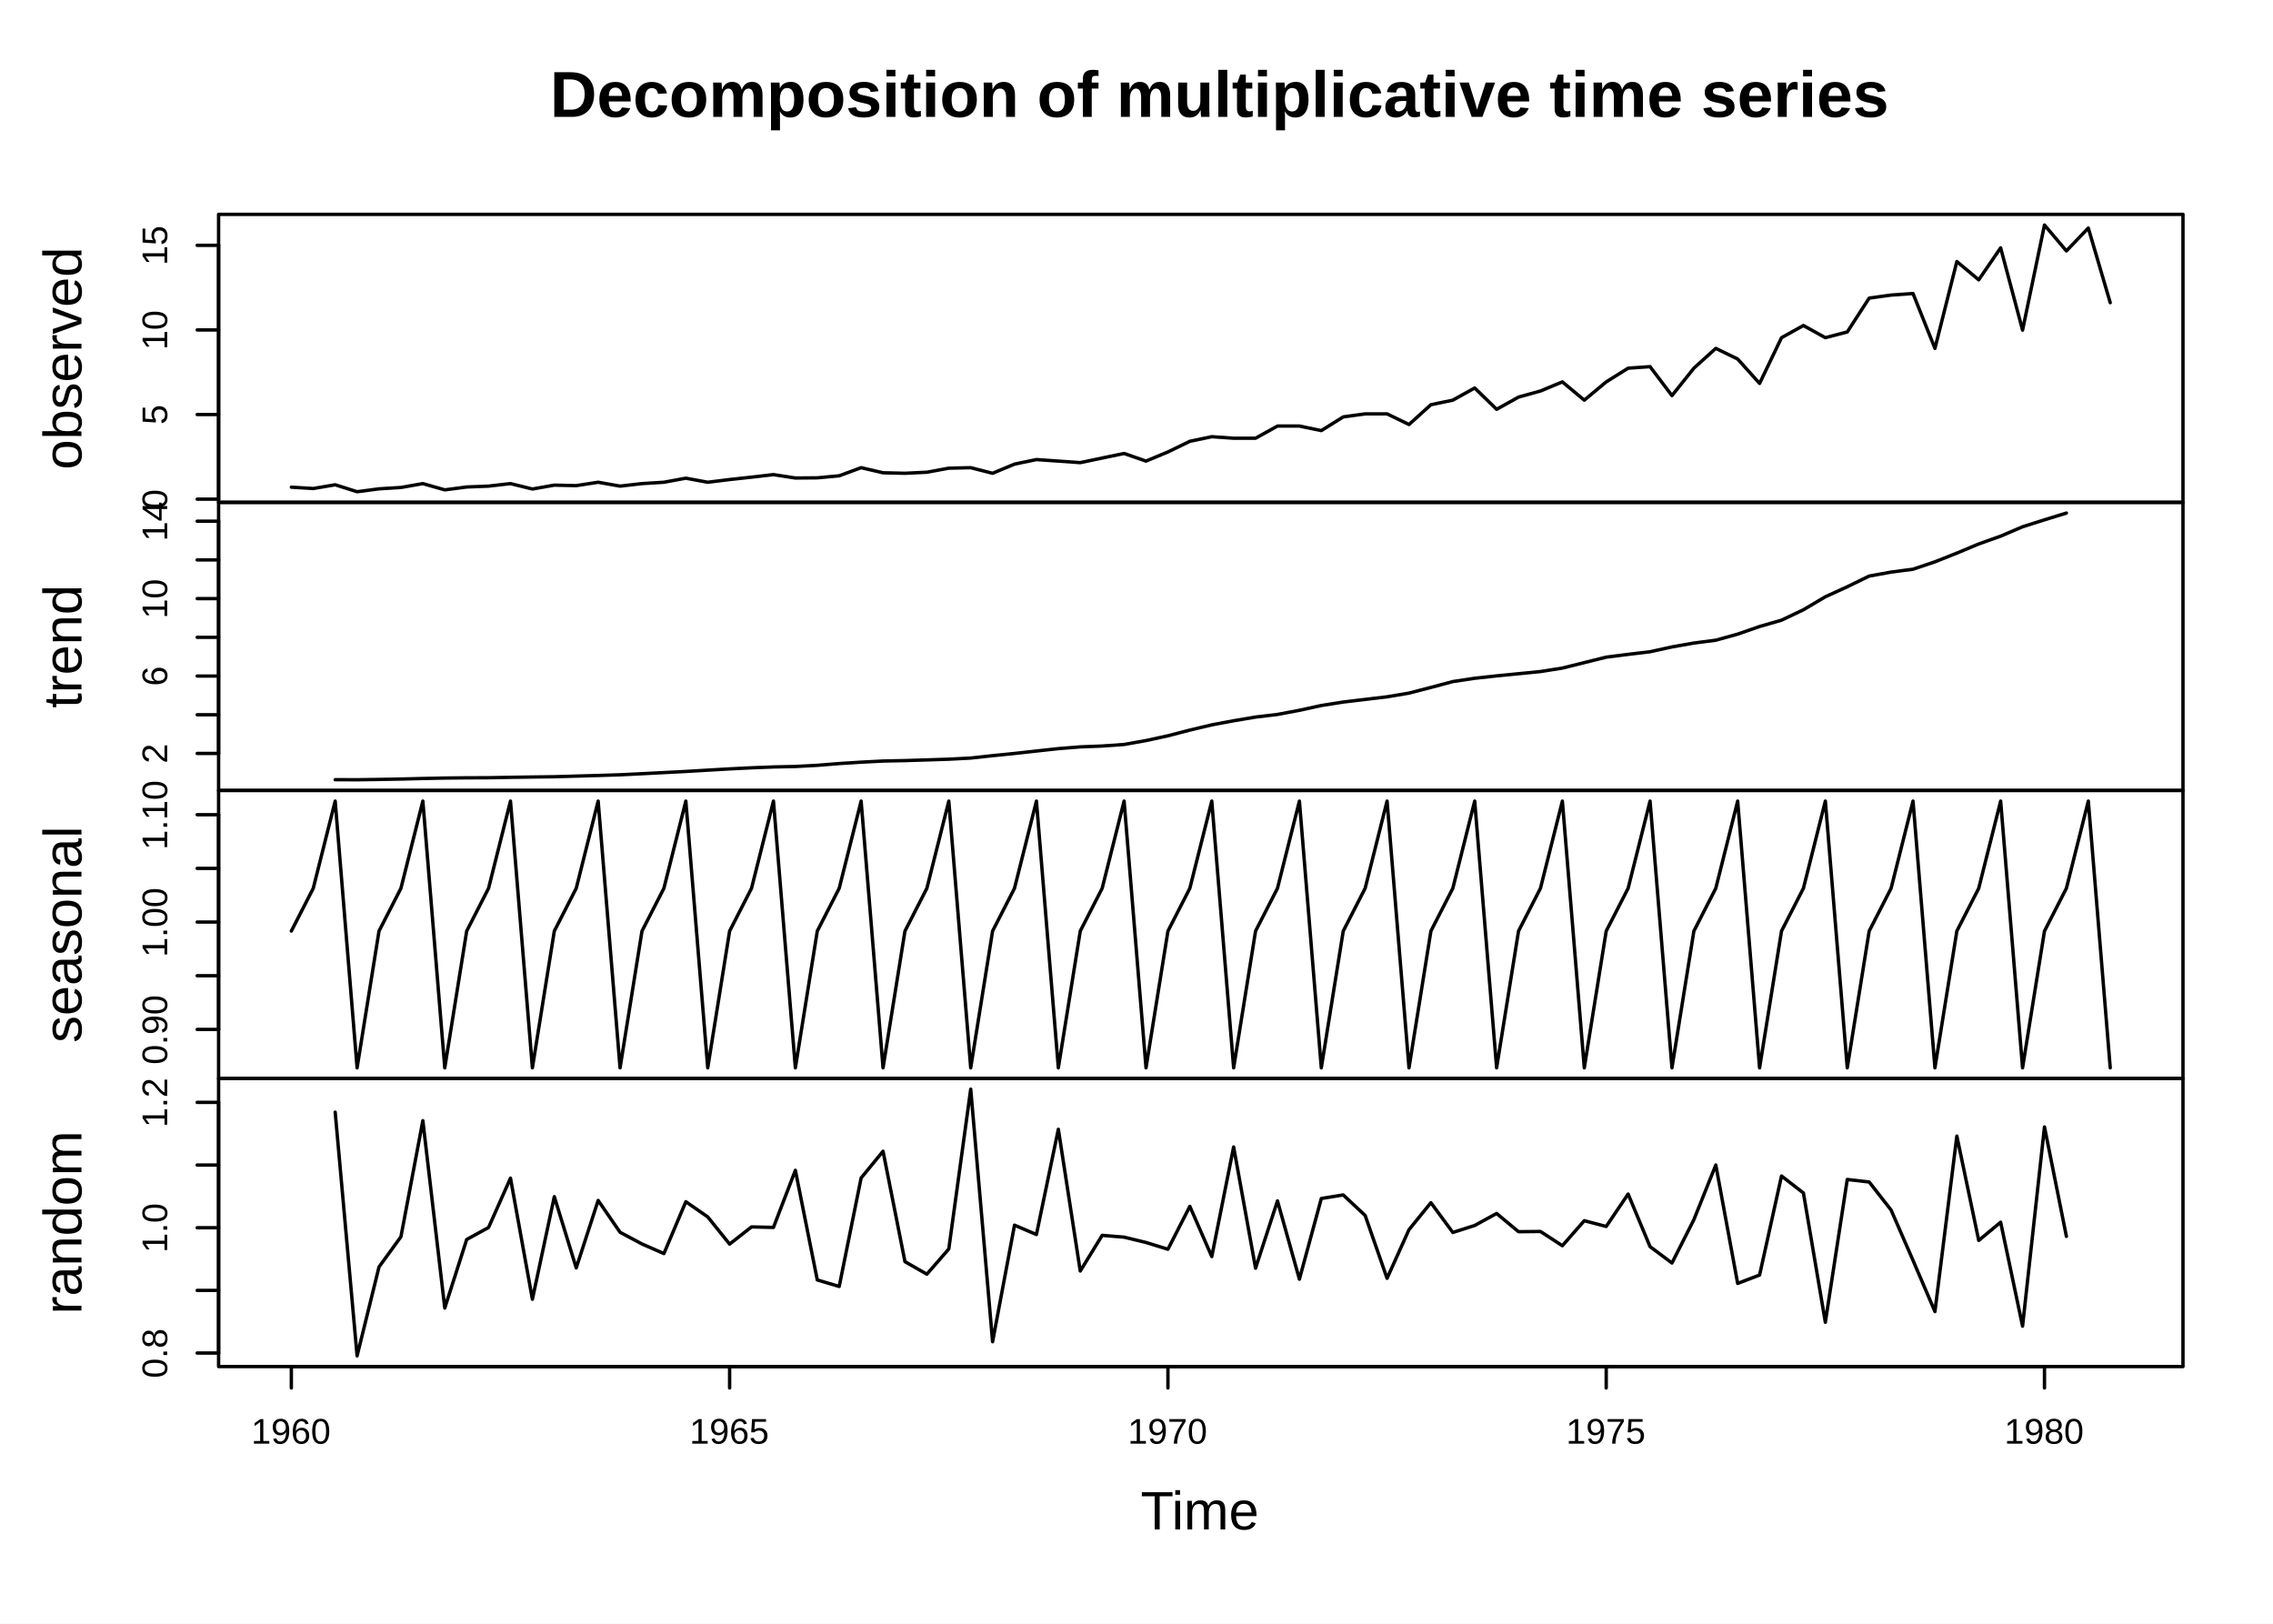
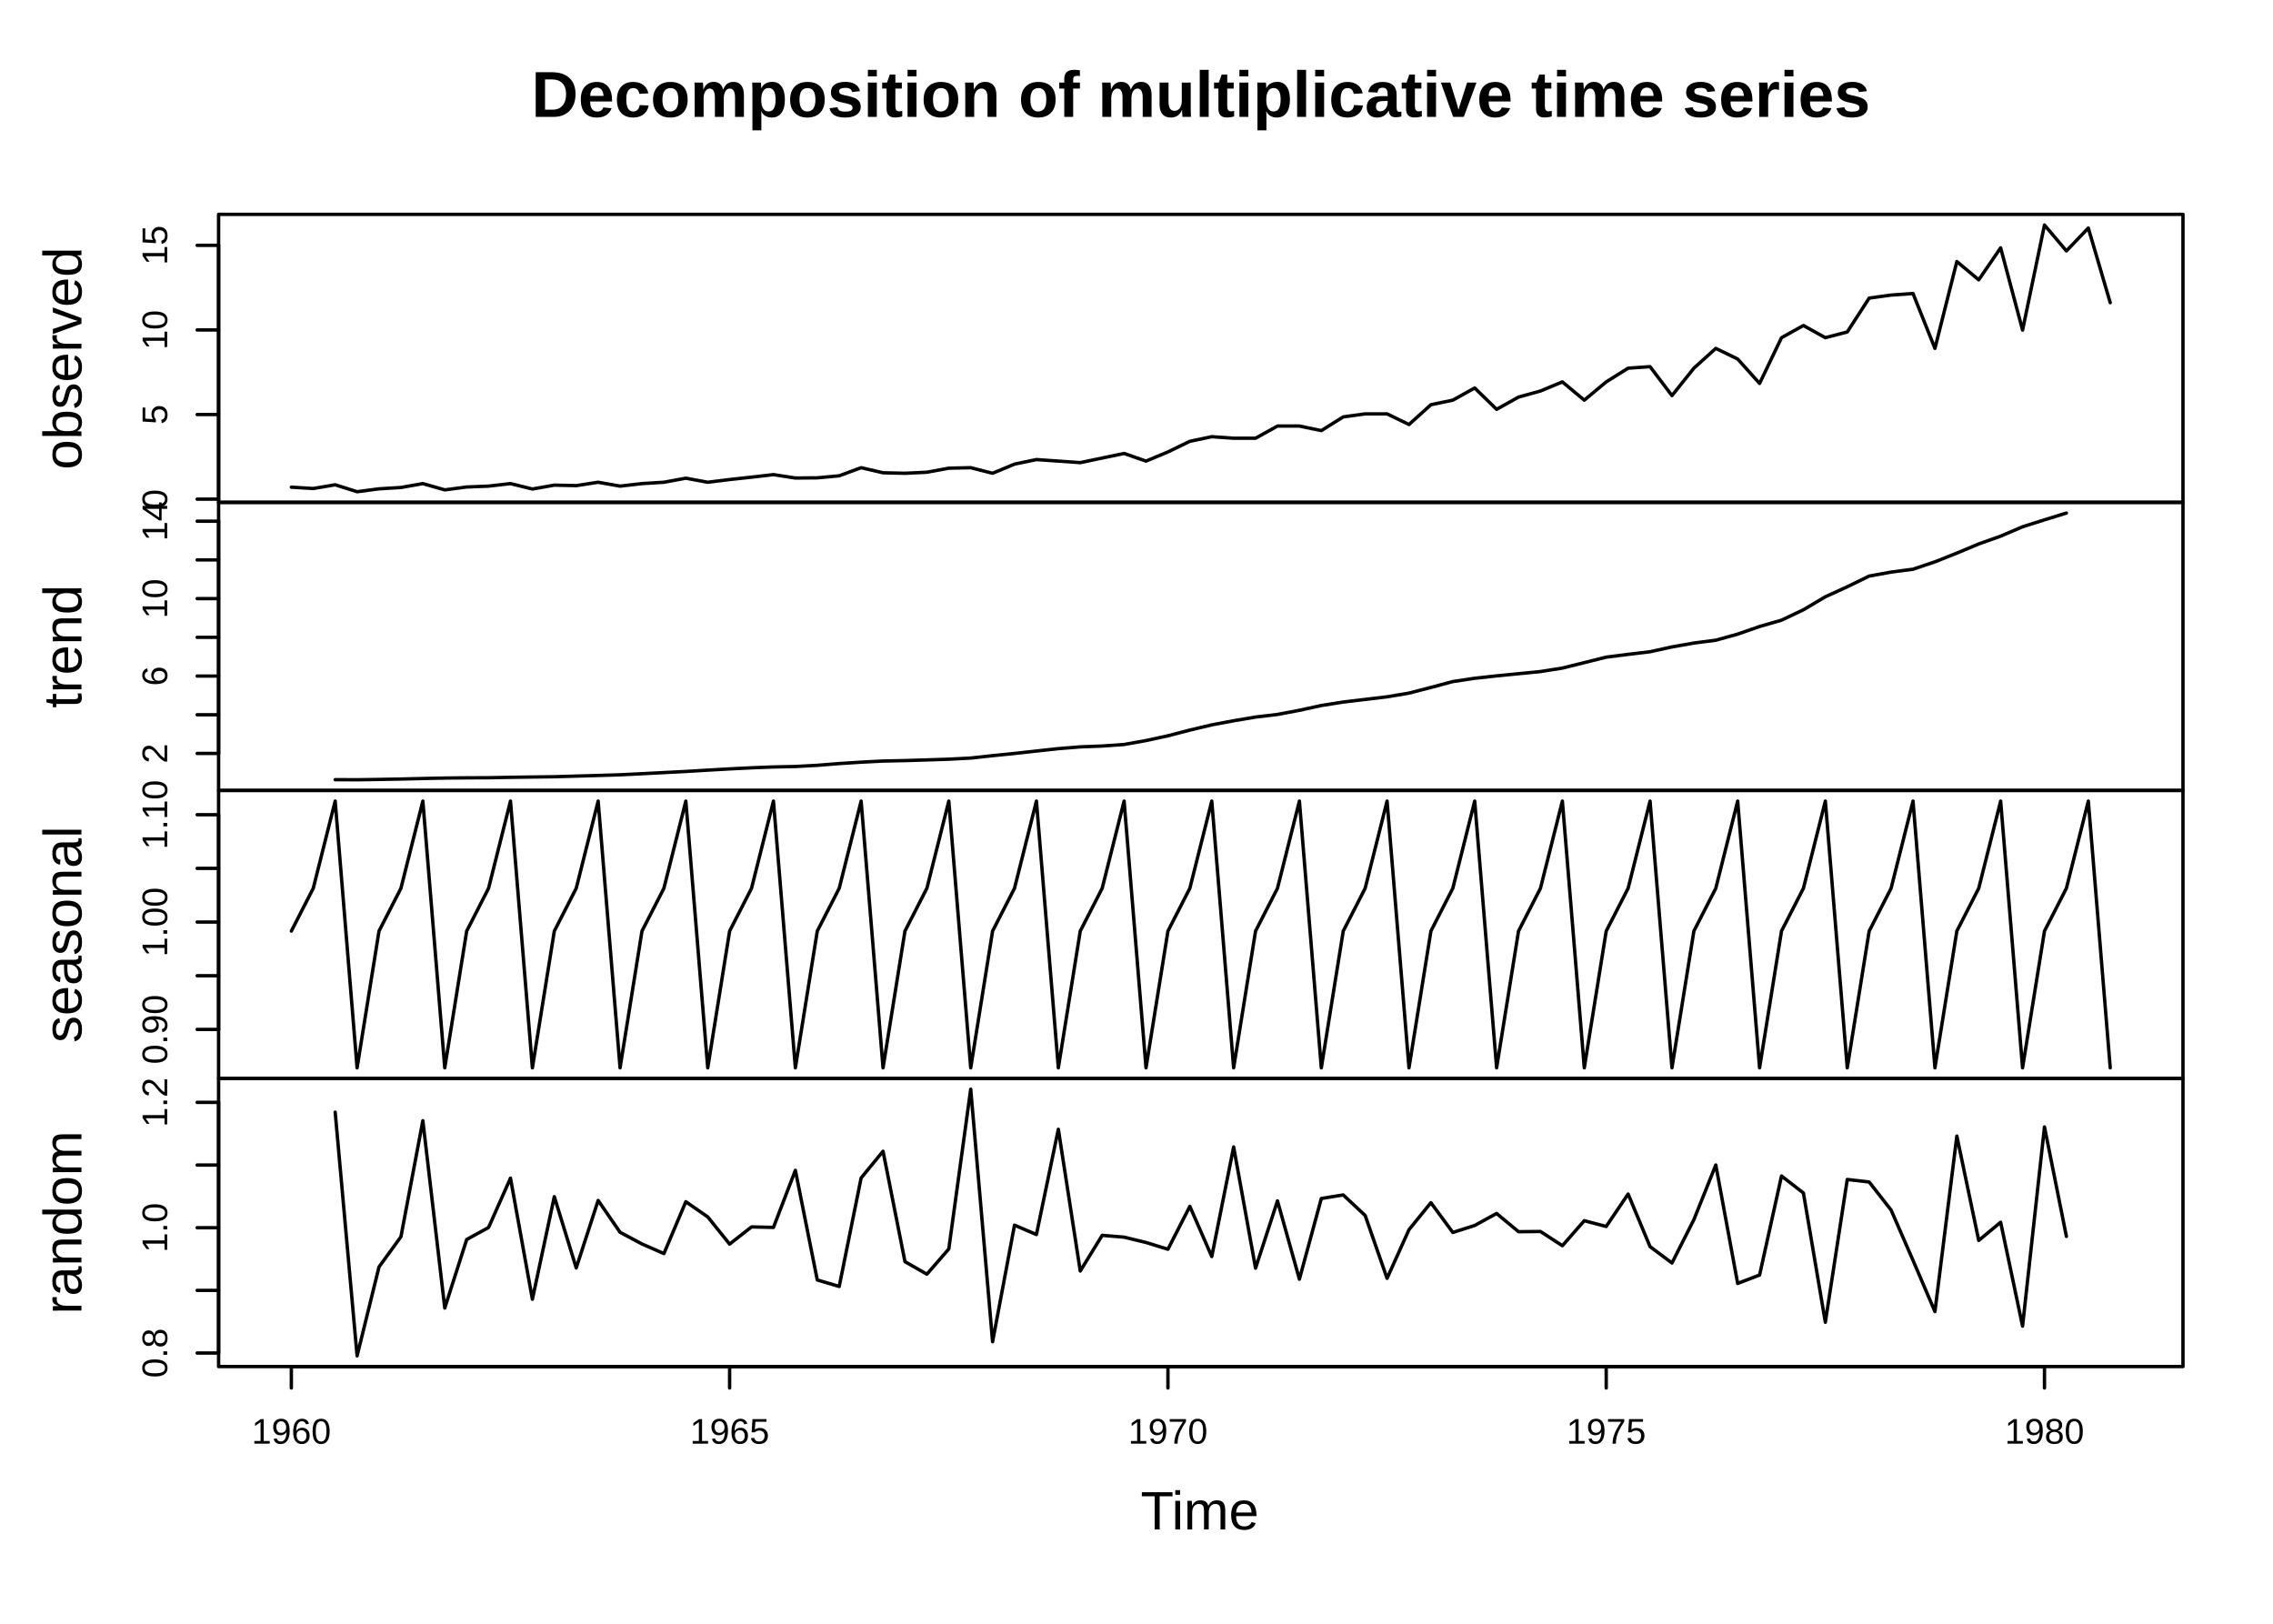
<svg xmlns="http://www.w3.org/2000/svg" viewBox="0 0 504.00 360.00">
  <defs>
    <style type="text/css">
    line, polyline, path, rect, circle {
      fill: none;
      stroke: #000000;
      stroke-linecap: round;
      stroke-linejoin: round;
      stroke-miterlimit: 10.00;
    }
  </style>
  </defs>
  <rect width="100%" height="100%" style="stroke: none; fill: #FFFFFF;" />
  <defs>
    <clipPath id="cpMHw1MDR8MTExLjM4NHw0Ny41Mg==">
      <rect x="0.00" y="47.52" width="504.00" height="63.86" />
    </clipPath>
  </defs>
  <defs>
    <clipPath id="cpNDguNDcwNHw0ODQuMDQyfDExMS4zODR8NDcuNTI=">
      <rect x="48.47" y="47.52" width="435.57" height="63.86" />
    </clipPath>
  </defs>
  <polyline points="64.60,108.01 69.46,108.31 74.32,107.48 79.18,109.02 84.04,108.38 88.90,108.08 93.76,107.22 98.62,108.61 103.48,107.97 108.33,107.78 113.19,107.22 118.05,108.42 122.91,107.56 127.77,107.67 132.63,106.92 137.49,107.78 142.35,107.22 147.21,106.92 152.07,106.02 156.93,106.92 161.78,106.32 166.64,105.79 171.50,105.23 176.36,105.98 181.22,105.94 186.08,105.49 190.94,103.69 195.80,104.82 200.66,104.93 205.52,104.70 210.38,103.80 215.24,103.69 220.09,104.93 224.95,102.90 229.81,101.89 234.67,102.23 239.53,102.57 244.39,101.55 249.25,100.54 254.11,102.23 258.97,100.20 263.83,97.84 268.69,96.82 273.54,97.16 278.40,97.16 283.26,94.46 288.12,94.46 292.98,95.47 297.84,92.43 302.70,91.76 307.56,91.76 312.42,94.12 317.28,89.73 322.14,88.72 326.99,86.02 331.85,90.75 336.71,88.04 341.57,86.69 346.43,84.67 351.29,88.72 356.15,84.67 361.01,81.63 365.87,81.29 370.73,87.71 375.59,81.63 380.45,77.24 385.30,79.60 390.16,85.01 395.02,74.87 399.88,72.17 404.74,74.87 409.60,73.60 414.46,66.09 419.32,65.42 424.18,65.08 429.04,77.24 433.90,57.99 438.75,62.04 443.61,54.95 448.47,73.19 453.33,49.89 458.19,55.63 463.05,50.56 467.91,67.11 " style="stroke-width: 0.75;" clip-path="url(#cpNDguNDcwNHw0ODQuMDQyfDExMS4zODR8NDcuNTI=)" />
  <defs>
    <clipPath id="cpMHw1MDR8MzYwfDA=">
      <rect x="0.00" y="0.00" width="504.00" height="360.00" />
    </clipPath>
  </defs>
  <polyline points="48.47,111.38 484.04,111.38 484.04,47.52 48.47,47.52 48.47,111.38 " style="stroke-width: 0.75;" clip-path="url(#cpMHw1MDR8MzYwfDA=)" />
  <line x1="48.47" y1="110.67" x2="48.47" y2="54.39" style="stroke-width: 0.75;" clip-path="url(#cpMHw1MDR8MzYwfDA=)" />
  <line x1="48.47" y1="110.67" x2="43.72" y2="110.67" style="stroke-width: 0.75;" clip-path="url(#cpMHw1MDR8MzYwfDA=)" />
  <line x1="48.47" y1="91.91" x2="43.72" y2="91.91" style="stroke-width: 0.75;" clip-path="url(#cpMHw1MDR8MzYwfDA=)" />
  <line x1="48.47" y1="73.15" x2="43.72" y2="73.15" style="stroke-width: 0.75;" clip-path="url(#cpMHw1MDR8MzYwfDA=)" />
  <line x1="48.47" y1="54.39" x2="43.72" y2="54.39" style="stroke-width: 0.75;" clip-path="url(#cpMHw1MDR8MzYwfDA=)" />
  <g clip-path="url(#cpMHw1MDR8MzYwfDA=)">
-     <text transform="translate(37.07,112.89) rotate(-90)" style="font-size: 7.92px; font-family: Arial;" textLength="4.45px" lengthAdjust="spacingAndGlyphs">0</text>
-   </g>
-   <g clip-path="url(#cpMHw1MDR8MzYwfDA=)">
-     <text transform="translate(37.07,94.13) rotate(-90)" style="font-size: 7.92px; font-family: Arial;" textLength="4.45px" lengthAdjust="spacingAndGlyphs">5</text>
-   </g>
-   <g clip-path="url(#cpMHw1MDR8MzYwfDA=)">
-     <text transform="translate(37.07,77.60) rotate(-90)" style="font-size: 7.92px; font-family: Arial;" textLength="8.90px" lengthAdjust="spacingAndGlyphs">10</text>
-   </g>
-   <g clip-path="url(#cpMHw1MDR8MzYwfDA=)">
-     <text transform="translate(37.07,58.84) rotate(-90)" style="font-size: 7.92px; font-family: Arial;" textLength="8.90px" lengthAdjust="spacingAndGlyphs">15</text>
+     <text transform="translate(37.07,112.87) rotate(-90)" style="font-size: 7.92px; font-family: Arial;" textLength="4.40px" lengthAdjust="spacingAndGlyphs">0</text>
+   </g>
+   <g clip-path="url(#cpMHw1MDR8MzYwfDA=)">
+     <text transform="translate(37.07,94.11) rotate(-90)" style="font-size: 7.92px; font-family: Arial;" textLength="4.40px" lengthAdjust="spacingAndGlyphs">5</text>
+   </g>
+   <g clip-path="url(#cpMHw1MDR8MzYwfDA=)">
+     <text transform="translate(37.07,77.55) rotate(-90)" style="font-size: 7.92px; font-family: Arial;" textLength="8.81px" lengthAdjust="spacingAndGlyphs">10</text>
+   </g>
+   <g clip-path="url(#cpMHw1MDR8MzYwfDA=)">
+     <text transform="translate(37.07,58.79) rotate(-90)" style="font-size: 7.92px; font-family: Arial;" textLength="8.81px" lengthAdjust="spacingAndGlyphs">15</text>
  </g>
  <g clip-path="url(#cpMHw1MDR8MzYwfDA=)">
    <text transform="translate(18.06,104.13) rotate(-90)" style="font-size: 12.00px; font-family: Arial;" textLength="49.37px" lengthAdjust="spacingAndGlyphs">observed</text>
  </g>
  <defs>
    <clipPath id="cpNDguNDcwNHw0ODQuMDQyfDE3NS4yNDh8MTExLjM4NA==">
      <rect x="48.47" y="111.38" width="435.57" height="63.86" />
    </clipPath>
  </defs>
  <defs>
    <clipPath id="cpMHw1MDR8MTc1LjI0OHwxMTEuMzg0">
      <rect x="0.00" y="111.38" width="504.00" height="63.86" />
    </clipPath>
  </defs>
  <defs>
    <clipPath id="cpNDguNDcwNHw0ODQuMDQyfDE3NS4yNDh8MTExLjM4NA==">
      <rect x="48.47" y="111.38" width="435.57" height="63.86" />
    </clipPath>
  </defs>
  <polyline points="74.32,172.86 79.18,172.88 84.04,172.81 88.90,172.72 93.76,172.60 98.62,172.50 103.48,172.45 108.33,172.43 113.19,172.34 118.05,172.27 122.91,172.21 127.77,172.07 132.63,171.93 137.49,171.78 142.35,171.54 147.21,171.29 152.07,171.04 156.93,170.75 161.78,170.47 166.64,170.23 171.50,170.04 176.36,169.94 181.22,169.68 186.08,169.29 190.94,168.98 195.80,168.73 200.66,168.63 205.52,168.48 210.38,168.32 215.24,168.07 220.09,167.54 224.95,167.05 229.81,166.51 234.67,165.98 239.53,165.59 244.39,165.40 249.25,165.06 254.11,164.19 258.97,163.13 263.83,161.87 268.69,160.71 273.54,159.80 278.40,158.98 283.26,158.40 288.12,157.48 292.98,156.42 297.84,155.65 302.70,155.07 307.56,154.49 312.42,153.67 317.28,152.41 322.14,151.11 326.99,150.38 331.85,149.85 336.71,149.37 341.57,148.89 346.43,148.12 351.29,146.91 356.15,145.70 361.01,145.08 365.87,144.50 370.73,143.43 375.59,142.57 380.45,141.94 385.30,140.59 390.16,138.90 395.02,137.50 399.88,135.19 404.74,132.31 409.60,130.09 414.46,127.72 419.32,126.84 424.18,126.20 429.04,124.56 433.90,122.63 438.75,120.60 443.61,118.87 448.47,116.79 453.33,115.25 458.19,113.75 " style="stroke-width: 0.75;" clip-path="url(#cpNDguNDcwNHw0ODQuMDQyfDE3NS4yNDh8MTExLjM4NA==)" />
  <defs>
    <clipPath id="cpMHw1MDR8MzYwfDA=">
      <rect x="0.00" y="0.00" width="504.00" height="360.00" />
    </clipPath>
  </defs>
  <polyline points="48.47,175.25 484.04,175.25 484.04,111.38 48.47,111.38 48.47,175.25 " style="stroke-width: 0.75;" clip-path="url(#cpMHw1MDR8MzYwfDA=)" />
  <line x1="48.47" y1="167.05" x2="48.47" y2="115.56" style="stroke-width: 0.75;" clip-path="url(#cpMHw1MDR8MzYwfDA=)" />
  <line x1="48.47" y1="167.05" x2="43.72" y2="167.05" style="stroke-width: 0.75;" clip-path="url(#cpMHw1MDR8MzYwfDA=)" />
  <line x1="48.47" y1="158.47" x2="43.72" y2="158.47" style="stroke-width: 0.75;" clip-path="url(#cpMHw1MDR8MzYwfDA=)" />
  <line x1="48.47" y1="149.89" x2="43.72" y2="149.89" style="stroke-width: 0.75;" clip-path="url(#cpMHw1MDR8MzYwfDA=)" />
  <line x1="48.47" y1="141.30" x2="43.72" y2="141.30" style="stroke-width: 0.75;" clip-path="url(#cpMHw1MDR8MzYwfDA=)" />
  <line x1="48.47" y1="132.72" x2="43.72" y2="132.72" style="stroke-width: 0.75;" clip-path="url(#cpMHw1MDR8MzYwfDA=)" />
  <line x1="48.47" y1="124.14" x2="43.72" y2="124.14" style="stroke-width: 0.75;" clip-path="url(#cpMHw1MDR8MzYwfDA=)" />
  <line x1="48.47" y1="115.56" x2="43.72" y2="115.56" style="stroke-width: 0.75;" clip-path="url(#cpMHw1MDR8MzYwfDA=)" />
  <g clip-path="url(#cpMHw1MDR8MzYwfDA=)">
-     <text transform="translate(37.07,169.27) rotate(-90)" style="font-size: 7.92px; font-family: Arial;" textLength="4.45px" lengthAdjust="spacingAndGlyphs">2</text>
-   </g>
-   <g clip-path="url(#cpMHw1MDR8MzYwfDA=)">
-     <text transform="translate(37.07,152.11) rotate(-90)" style="font-size: 7.92px; font-family: Arial;" textLength="4.45px" lengthAdjust="spacingAndGlyphs">6</text>
-   </g>
-   <g clip-path="url(#cpMHw1MDR8MzYwfDA=)">
-     <text transform="translate(37.07,137.17) rotate(-90)" style="font-size: 7.92px; font-family: Arial;" textLength="8.90px" lengthAdjust="spacingAndGlyphs">10</text>
-   </g>
-   <g clip-path="url(#cpMHw1MDR8MzYwfDA=)">
-     <text transform="translate(37.07,120.01) rotate(-90)" style="font-size: 7.92px; font-family: Arial;" textLength="8.90px" lengthAdjust="spacingAndGlyphs">14</text>
+     <text transform="translate(37.07,169.25) rotate(-90)" style="font-size: 7.92px; font-family: Arial;" textLength="4.40px" lengthAdjust="spacingAndGlyphs">2</text>
+   </g>
+   <g clip-path="url(#cpMHw1MDR8MzYwfDA=)">
+     <text transform="translate(37.07,152.09) rotate(-90)" style="font-size: 7.92px; font-family: Arial;" textLength="4.40px" lengthAdjust="spacingAndGlyphs">6</text>
+   </g>
+   <g clip-path="url(#cpMHw1MDR8MzYwfDA=)">
+     <text transform="translate(37.07,137.13) rotate(-90)" style="font-size: 7.92px; font-family: Arial;" textLength="8.81px" lengthAdjust="spacingAndGlyphs">10</text>
+   </g>
+   <g clip-path="url(#cpMHw1MDR8MzYwfDA=)">
+     <text transform="translate(37.07,119.97) rotate(-90)" style="font-size: 7.92px; font-family: Arial;" textLength="8.81px" lengthAdjust="spacingAndGlyphs">14</text>
  </g>
  <g clip-path="url(#cpMHw1MDR8MzYwfDA=)">
    <text transform="translate(18.06,156.99) rotate(-90)" style="font-size: 12.00px; font-family: Arial;" textLength="27.35px" lengthAdjust="spacingAndGlyphs">trend</text>
  </g>
  <defs>
    <clipPath id="cpNDguNDcwNHw0ODQuMDQyfDIzOS4xMTJ8MTc1LjI0OA==">
      <rect x="48.47" y="175.25" width="435.57" height="63.86" />
    </clipPath>
  </defs>
  <defs>
    <clipPath id="cpMHw1MDR8MjM5LjExMnwxNzUuMjQ4">
      <rect x="0.00" y="175.25" width="504.00" height="63.86" />
    </clipPath>
  </defs>
  <defs>
    <clipPath id="cpNDguNDcwNHw0ODQuMDQyfDIzOS4xMTJ8MTc1LjI0OA==">
      <rect x="48.47" y="175.25" width="435.57" height="63.86" />
    </clipPath>
  </defs>
  <polyline points="64.60,206.43 69.46,196.94 74.32,177.61 79.18,236.75 84.04,206.43 88.90,196.94 93.76,177.61 98.62,236.75 103.48,206.43 108.33,196.94 113.19,177.61 118.05,236.75 122.91,206.43 127.77,196.94 132.63,177.61 137.49,236.75 142.35,206.43 147.21,196.94 152.07,177.61 156.93,236.75 161.78,206.43 166.64,196.94 171.50,177.61 176.36,236.75 181.22,206.43 186.08,196.94 190.94,177.61 195.80,236.75 200.66,206.43 205.52,196.94 210.38,177.61 215.24,236.75 220.09,206.43 224.95,196.94 229.81,177.61 234.67,236.75 239.53,206.43 244.39,196.94 249.25,177.61 254.11,236.75 258.97,206.43 263.83,196.94 268.69,177.61 273.54,236.75 278.40,206.43 283.26,196.94 288.12,177.61 292.98,236.75 297.84,206.43 302.70,196.94 307.56,177.61 312.42,236.75 317.28,206.43 322.14,196.94 326.99,177.61 331.85,236.75 336.71,206.43 341.57,196.94 346.43,177.61 351.29,236.75 356.15,206.43 361.01,196.94 365.87,177.61 370.73,236.75 375.59,206.43 380.45,196.94 385.30,177.61 390.16,236.75 395.02,206.43 399.88,196.94 404.74,177.61 409.60,236.75 414.46,206.43 419.32,196.94 424.18,177.61 429.04,236.75 433.90,206.43 438.75,196.94 443.61,177.61 448.47,236.75 453.33,206.43 458.19,196.94 463.05,177.61 467.91,236.75 " style="stroke-width: 0.75;" clip-path="url(#cpNDguNDcwNHw0ODQuMDQyfDIzOS4xMTJ8MTc1LjI0OA==)" />
  <defs>
    <clipPath id="cpMHw1MDR8MzYwfDA=">
      <rect x="0.00" y="0.00" width="504.00" height="360.00" />
    </clipPath>
  </defs>
  <polyline points="48.47,239.11 484.04,239.11 484.04,175.25 48.47,175.25 48.47,239.11 " style="stroke-width: 0.75;" clip-path="url(#cpMHw1MDR8MzYwfDA=)" />
  <line x1="48.47" y1="228.24" x2="48.47" y2="180.63" style="stroke-width: 0.75;" clip-path="url(#cpMHw1MDR8MzYwfDA=)" />
  <line x1="48.47" y1="228.24" x2="43.72" y2="228.24" style="stroke-width: 0.75;" clip-path="url(#cpMHw1MDR8MzYwfDA=)" />
  <line x1="48.47" y1="216.33" x2="43.72" y2="216.33" style="stroke-width: 0.75;" clip-path="url(#cpMHw1MDR8MzYwfDA=)" />
  <line x1="48.47" y1="204.43" x2="43.72" y2="204.43" style="stroke-width: 0.75;" clip-path="url(#cpMHw1MDR8MzYwfDA=)" />
  <line x1="48.47" y1="192.53" x2="43.72" y2="192.53" style="stroke-width: 0.75;" clip-path="url(#cpMHw1MDR8MzYwfDA=)" />
  <line x1="48.47" y1="180.63" x2="43.72" y2="180.63" style="stroke-width: 0.75;" clip-path="url(#cpMHw1MDR8MzYwfDA=)" />
  <g clip-path="url(#cpMHw1MDR8MzYwfDA=)">
-     <text transform="translate(37.07,236.02) rotate(-90)" style="font-size: 7.92px; font-family: Arial;" textLength="15.57px" lengthAdjust="spacingAndGlyphs">0.90</text>
-   </g>
-   <g clip-path="url(#cpMHw1MDR8MzYwfDA=)">
-     <text transform="translate(37.07,212.22) rotate(-90)" style="font-size: 7.92px; font-family: Arial;" textLength="15.57px" lengthAdjust="spacingAndGlyphs">1.00</text>
-   </g>
-   <g clip-path="url(#cpMHw1MDR8MzYwfDA=)">
-     <text transform="translate(37.07,188.42) rotate(-90)" style="font-size: 7.92px; font-family: Arial;" textLength="15.57px" lengthAdjust="spacingAndGlyphs">1.10</text>
+     <text transform="translate(37.07,235.94) rotate(-90)" style="font-size: 7.92px; font-family: Arial;" textLength="15.41px" lengthAdjust="spacingAndGlyphs">0.90</text>
+   </g>
+   <g clip-path="url(#cpMHw1MDR8MzYwfDA=)">
+     <text transform="translate(37.07,212.14) rotate(-90)" style="font-size: 7.92px; font-family: Arial;" textLength="15.41px" lengthAdjust="spacingAndGlyphs">1.00</text>
+   </g>
+   <g clip-path="url(#cpMHw1MDR8MzYwfDA=)">
+     <text transform="translate(37.07,188.34) rotate(-90)" style="font-size: 7.92px; font-family: Arial;" textLength="15.41px" lengthAdjust="spacingAndGlyphs">1.10</text>
  </g>
  <g clip-path="url(#cpMHw1MDR8MzYwfDA=)">
    <text transform="translate(18.06,231.20) rotate(-90)" style="font-size: 12.00px; font-family: Arial;" textLength="48.04px" lengthAdjust="spacingAndGlyphs">seasonal</text>
  </g>
  <defs>
    <clipPath id="cpNDguNDcwNHw0ODQuMDQyfDMwMi45NzZ8MjM5LjExMg==">
      <rect x="48.47" y="239.11" width="435.57" height="63.86" />
    </clipPath>
  </defs>
  <defs>
    <clipPath id="cpMHw1MDR8MzAyLjk3NnwyMzkuMTEy">
      <rect x="0.00" y="239.11" width="504.00" height="63.86" />
    </clipPath>
  </defs>
  <defs>
    <clipPath id="cpNDguNDcwNHw0ODQuMDQyfDMwMi45NzZ8MjM5LjExMg==">
      <rect x="48.47" y="239.11" width="435.57" height="63.86" />
    </clipPath>
  </defs>
  <polyline points="74.32,246.58 79.18,300.61 84.04,280.89 88.90,274.20 93.76,248.47 98.62,290.01 103.48,274.81 108.33,272.15 113.19,261.21 118.05,288.06 122.91,265.31 127.77,281.11 132.63,266.15 137.49,273.21 142.35,275.80 147.21,277.93 152.07,266.43 156.93,269.80 161.78,275.83 166.64,272.02 171.50,272.13 176.36,259.47 181.22,283.78 186.08,285.22 190.94,261.17 195.80,255.24 200.66,279.72 205.52,282.50 210.38,276.91 215.24,241.48 220.09,297.48 224.95,271.63 229.81,273.71 234.67,250.37 239.53,281.80 244.39,273.89 249.25,274.29 254.11,275.47 258.97,276.97 263.83,267.46 268.69,278.59 273.54,254.29 278.40,281.17 283.26,266.25 288.12,283.61 292.98,265.72 297.84,264.93 302.70,269.48 307.56,283.42 312.42,272.63 317.28,266.65 322.14,273.25 326.99,271.70 331.85,269.04 336.71,273.08 341.57,273.03 346.43,276.19 351.29,270.64 356.15,271.92 361.01,264.73 365.87,276.39 370.73,280.02 375.59,270.41 380.45,258.29 385.30,284.55 390.16,282.69 395.02,260.73 399.88,264.50 404.74,293.16 409.60,261.50 414.46,262.06 419.32,268.28 424.18,279.44 429.04,290.79 433.90,251.88 438.75,275.02 443.61,270.98 448.47,294.02 453.33,249.85 458.19,274.12 " style="stroke-width: 0.75;" clip-path="url(#cpNDguNDcwNHw0ODQuMDQyfDMwMi45NzZ8MjM5LjExMg==)" />
  <defs>
    <clipPath id="cpMHw1MDR8MzYwfDA=">
      <rect x="0.00" y="0.00" width="504.00" height="360.00" />
    </clipPath>
  </defs>
  <polyline points="48.47,302.98 484.04,302.98 484.04,239.11 48.47,239.11 48.47,302.98 " style="stroke-width: 0.75;" clip-path="url(#cpMHw1MDR8MzYwfDA=)" />
  <line x1="48.47" y1="299.98" x2="48.47" y2="244.41" style="stroke-width: 0.75;" clip-path="url(#cpMHw1MDR8MzYwfDA=)" />
  <line x1="48.47" y1="299.98" x2="43.72" y2="299.98" style="stroke-width: 0.75;" clip-path="url(#cpMHw1MDR8MzYwfDA=)" />
  <line x1="48.47" y1="286.09" x2="43.72" y2="286.09" style="stroke-width: 0.75;" clip-path="url(#cpMHw1MDR8MzYwfDA=)" />
  <line x1="48.47" y1="272.20" x2="43.72" y2="272.20" style="stroke-width: 0.75;" clip-path="url(#cpMHw1MDR8MzYwfDA=)" />
  <line x1="48.47" y1="258.30" x2="43.72" y2="258.30" style="stroke-width: 0.75;" clip-path="url(#cpMHw1MDR8MzYwfDA=)" />
  <line x1="48.47" y1="244.41" x2="43.72" y2="244.41" style="stroke-width: 0.75;" clip-path="url(#cpMHw1MDR8MzYwfDA=)" />
  <g clip-path="url(#cpMHw1MDR8MzYwfDA=)">
-     <text transform="translate(37.07,305.55) rotate(-90)" style="font-size: 7.92px; font-family: Arial;" textLength="11.12px" lengthAdjust="spacingAndGlyphs">0.8</text>
-   </g>
-   <g clip-path="url(#cpMHw1MDR8MzYwfDA=)">
-     <text transform="translate(37.07,277.76) rotate(-90)" style="font-size: 7.92px; font-family: Arial;" textLength="11.12px" lengthAdjust="spacingAndGlyphs">1.0</text>
-   </g>
-   <g clip-path="url(#cpMHw1MDR8MzYwfDA=)">
-     <text transform="translate(37.07,249.97) rotate(-90)" style="font-size: 7.92px; font-family: Arial;" textLength="11.12px" lengthAdjust="spacingAndGlyphs">1.2</text>
+     <text transform="translate(37.07,305.49) rotate(-90)" style="font-size: 7.92px; font-family: Arial;" textLength="11.01px" lengthAdjust="spacingAndGlyphs">0.8</text>
+   </g>
+   <g clip-path="url(#cpMHw1MDR8MzYwfDA=)">
+     <text transform="translate(37.07,277.70) rotate(-90)" style="font-size: 7.92px; font-family: Arial;" textLength="11.01px" lengthAdjust="spacingAndGlyphs">1.0</text>
+   </g>
+   <g clip-path="url(#cpMHw1MDR8MzYwfDA=)">
+     <text transform="translate(37.07,249.91) rotate(-90)" style="font-size: 7.92px; font-family: Arial;" textLength="11.01px" lengthAdjust="spacingAndGlyphs">1.2</text>
  </g>
  <line x1="64.60" y1="302.98" x2="453.33" y2="302.98" style="stroke-width: 0.75;" clip-path="url(#cpMHw1MDR8MzYwfDA=)" />
  <line x1="64.60" y1="302.98" x2="64.60" y2="307.73" style="stroke-width: 0.75;" clip-path="url(#cpMHw1MDR8MzYwfDA=)" />
  <line x1="161.78" y1="302.98" x2="161.78" y2="307.73" style="stroke-width: 0.75;" clip-path="url(#cpMHw1MDR8MzYwfDA=)" />
  <line x1="258.97" y1="302.98" x2="258.97" y2="307.73" style="stroke-width: 0.75;" clip-path="url(#cpMHw1MDR8MzYwfDA=)" />
  <line x1="356.15" y1="302.98" x2="356.15" y2="307.73" style="stroke-width: 0.75;" clip-path="url(#cpMHw1MDR8MzYwfDA=)" />
  <line x1="453.33" y1="302.98" x2="453.33" y2="307.73" style="stroke-width: 0.75;" clip-path="url(#cpMHw1MDR8MzYwfDA=)" />
  <g clip-path="url(#cpMHw1MDR8MzYwfDA=)">
-     <text x="55.70" y="320.08" style="font-size: 7.92px; font-family: Arial;" textLength="17.80px" lengthAdjust="spacingAndGlyphs">1960</text>
-   </g>
-   <g clip-path="url(#cpMHw1MDR8MzYwfDA=)">
-     <text x="152.89" y="320.08" style="font-size: 7.92px; font-family: Arial;" textLength="17.80px" lengthAdjust="spacingAndGlyphs">1965</text>
-   </g>
-   <g clip-path="url(#cpMHw1MDR8MzYwfDA=)">
-     <text x="250.07" y="320.08" style="font-size: 7.92px; font-family: Arial;" textLength="17.80px" lengthAdjust="spacingAndGlyphs">1970</text>
-   </g>
-   <g clip-path="url(#cpMHw1MDR8MzYwfDA=)">
-     <text x="347.25" y="320.08" style="font-size: 7.92px; font-family: Arial;" textLength="17.80px" lengthAdjust="spacingAndGlyphs">1975</text>
-   </g>
-   <g clip-path="url(#cpMHw1MDR8MzYwfDA=)">
-     <text x="444.43" y="320.08" style="font-size: 7.92px; font-family: Arial;" textLength="17.80px" lengthAdjust="spacingAndGlyphs">1980</text>
+     <text x="55.79" y="320.08" style="font-size: 7.92px; font-family: Arial;" textLength="17.62px" lengthAdjust="spacingAndGlyphs">1960</text>
+   </g>
+   <g clip-path="url(#cpMHw1MDR8MzYwfDA=)">
+     <text x="152.98" y="320.08" style="font-size: 7.92px; font-family: Arial;" textLength="17.62px" lengthAdjust="spacingAndGlyphs">1965</text>
+   </g>
+   <g clip-path="url(#cpMHw1MDR8MzYwfDA=)">
+     <text x="250.16" y="320.08" style="font-size: 7.92px; font-family: Arial;" textLength="17.62px" lengthAdjust="spacingAndGlyphs">1970</text>
+   </g>
+   <g clip-path="url(#cpMHw1MDR8MzYwfDA=)">
+     <text x="347.34" y="320.08" style="font-size: 7.92px; font-family: Arial;" textLength="17.62px" lengthAdjust="spacingAndGlyphs">1975</text>
+   </g>
+   <g clip-path="url(#cpMHw1MDR8MzYwfDA=)">
+     <text x="444.52" y="320.08" style="font-size: 7.92px; font-family: Arial;" textLength="17.62px" lengthAdjust="spacingAndGlyphs">1980</text>
  </g>
  <g clip-path="url(#cpMHw1MDR8MzYwfDA=)">
    <text transform="translate(18.06,291.39) rotate(-90)" style="font-size: 12.00px; font-family: Arial;" textLength="40.69px" lengthAdjust="spacingAndGlyphs">random</text>
  </g>
  <g clip-path="url(#cpMHw1MDR8MzYwfDA=)">
    <text x="252.92" y="339.09" style="font-size: 12.00px; font-family: Arial;" textLength="26.67px" lengthAdjust="spacingAndGlyphs">Time</text>
  </g>
  <g clip-path="url(#cpMHw1MDR8MzYwfDA=)">
-     <text x="121.94" y="25.92" style="font-size: 14.40px; font-weight: bold; font-family: Arial;" textLength="288.63px" lengthAdjust="spacingAndGlyphs">Decomposition of multiplicative time series</text>
+     <text x="117.82" y="25.92" style="font-size: 14.40px; font-weight: bold; font-family: Arial;" textLength="296.87px" lengthAdjust="spacingAndGlyphs">Decomposition of multiplicative time series</text>
  </g>
</svg>
